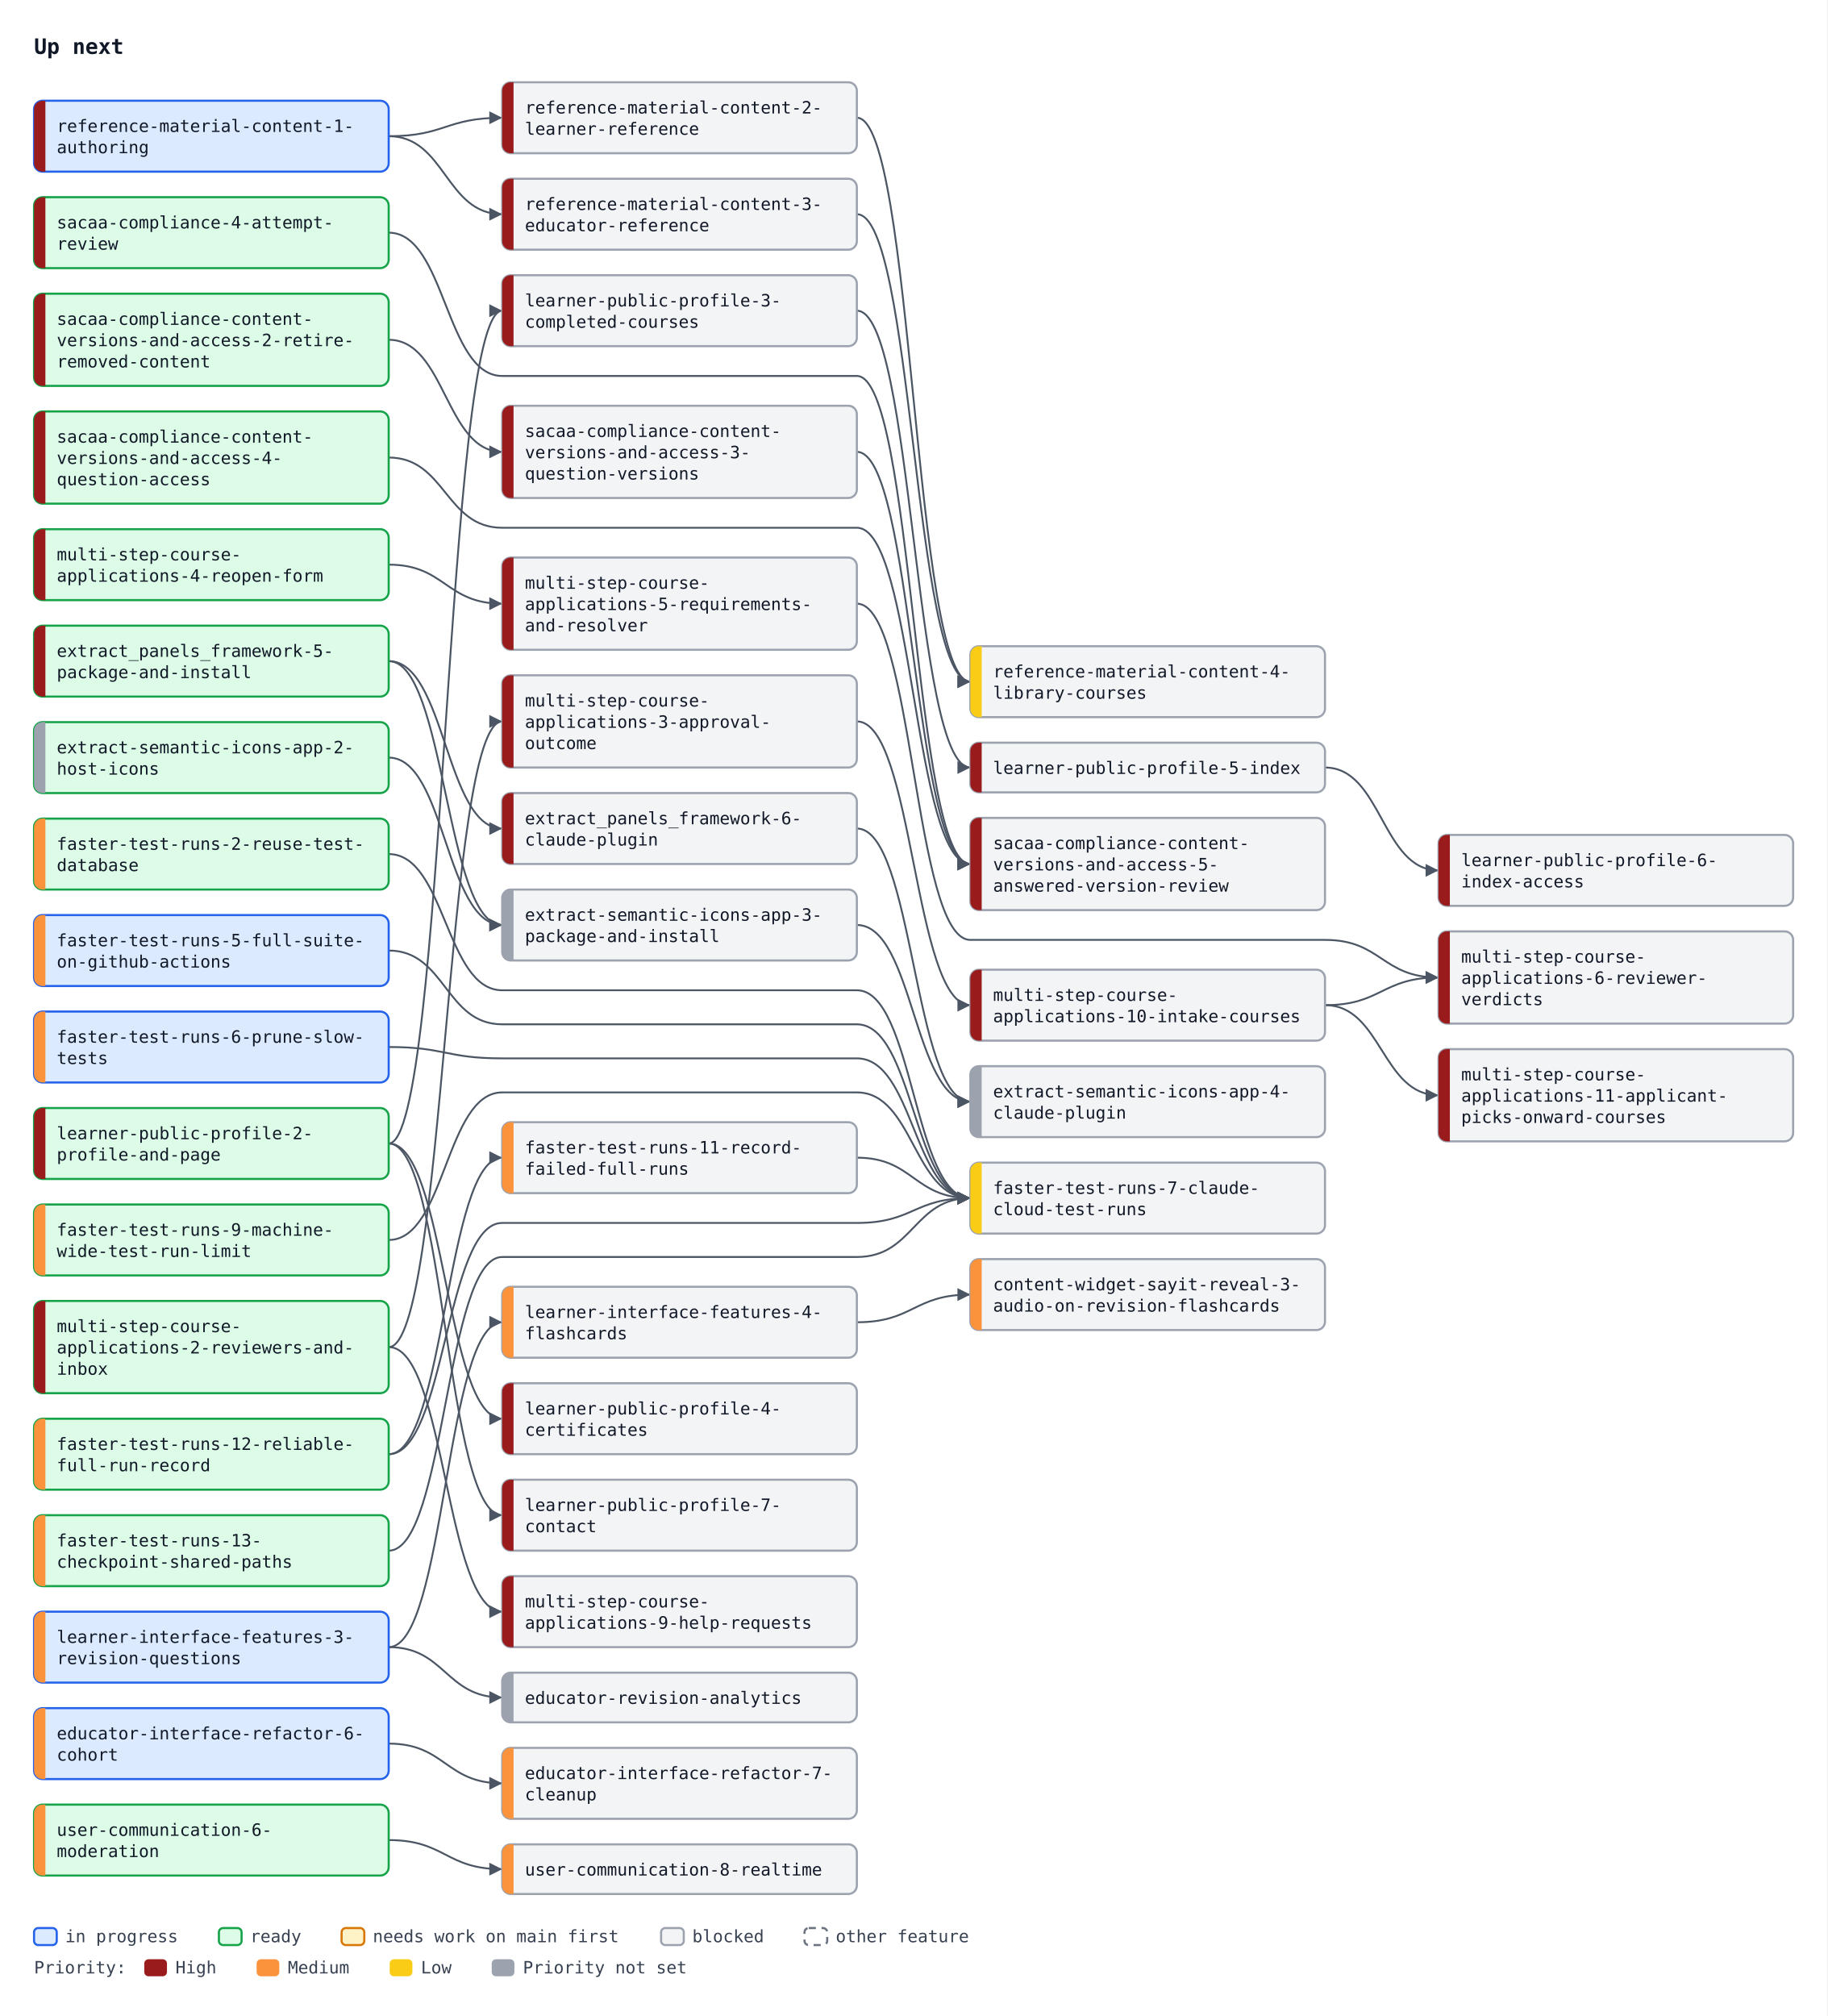
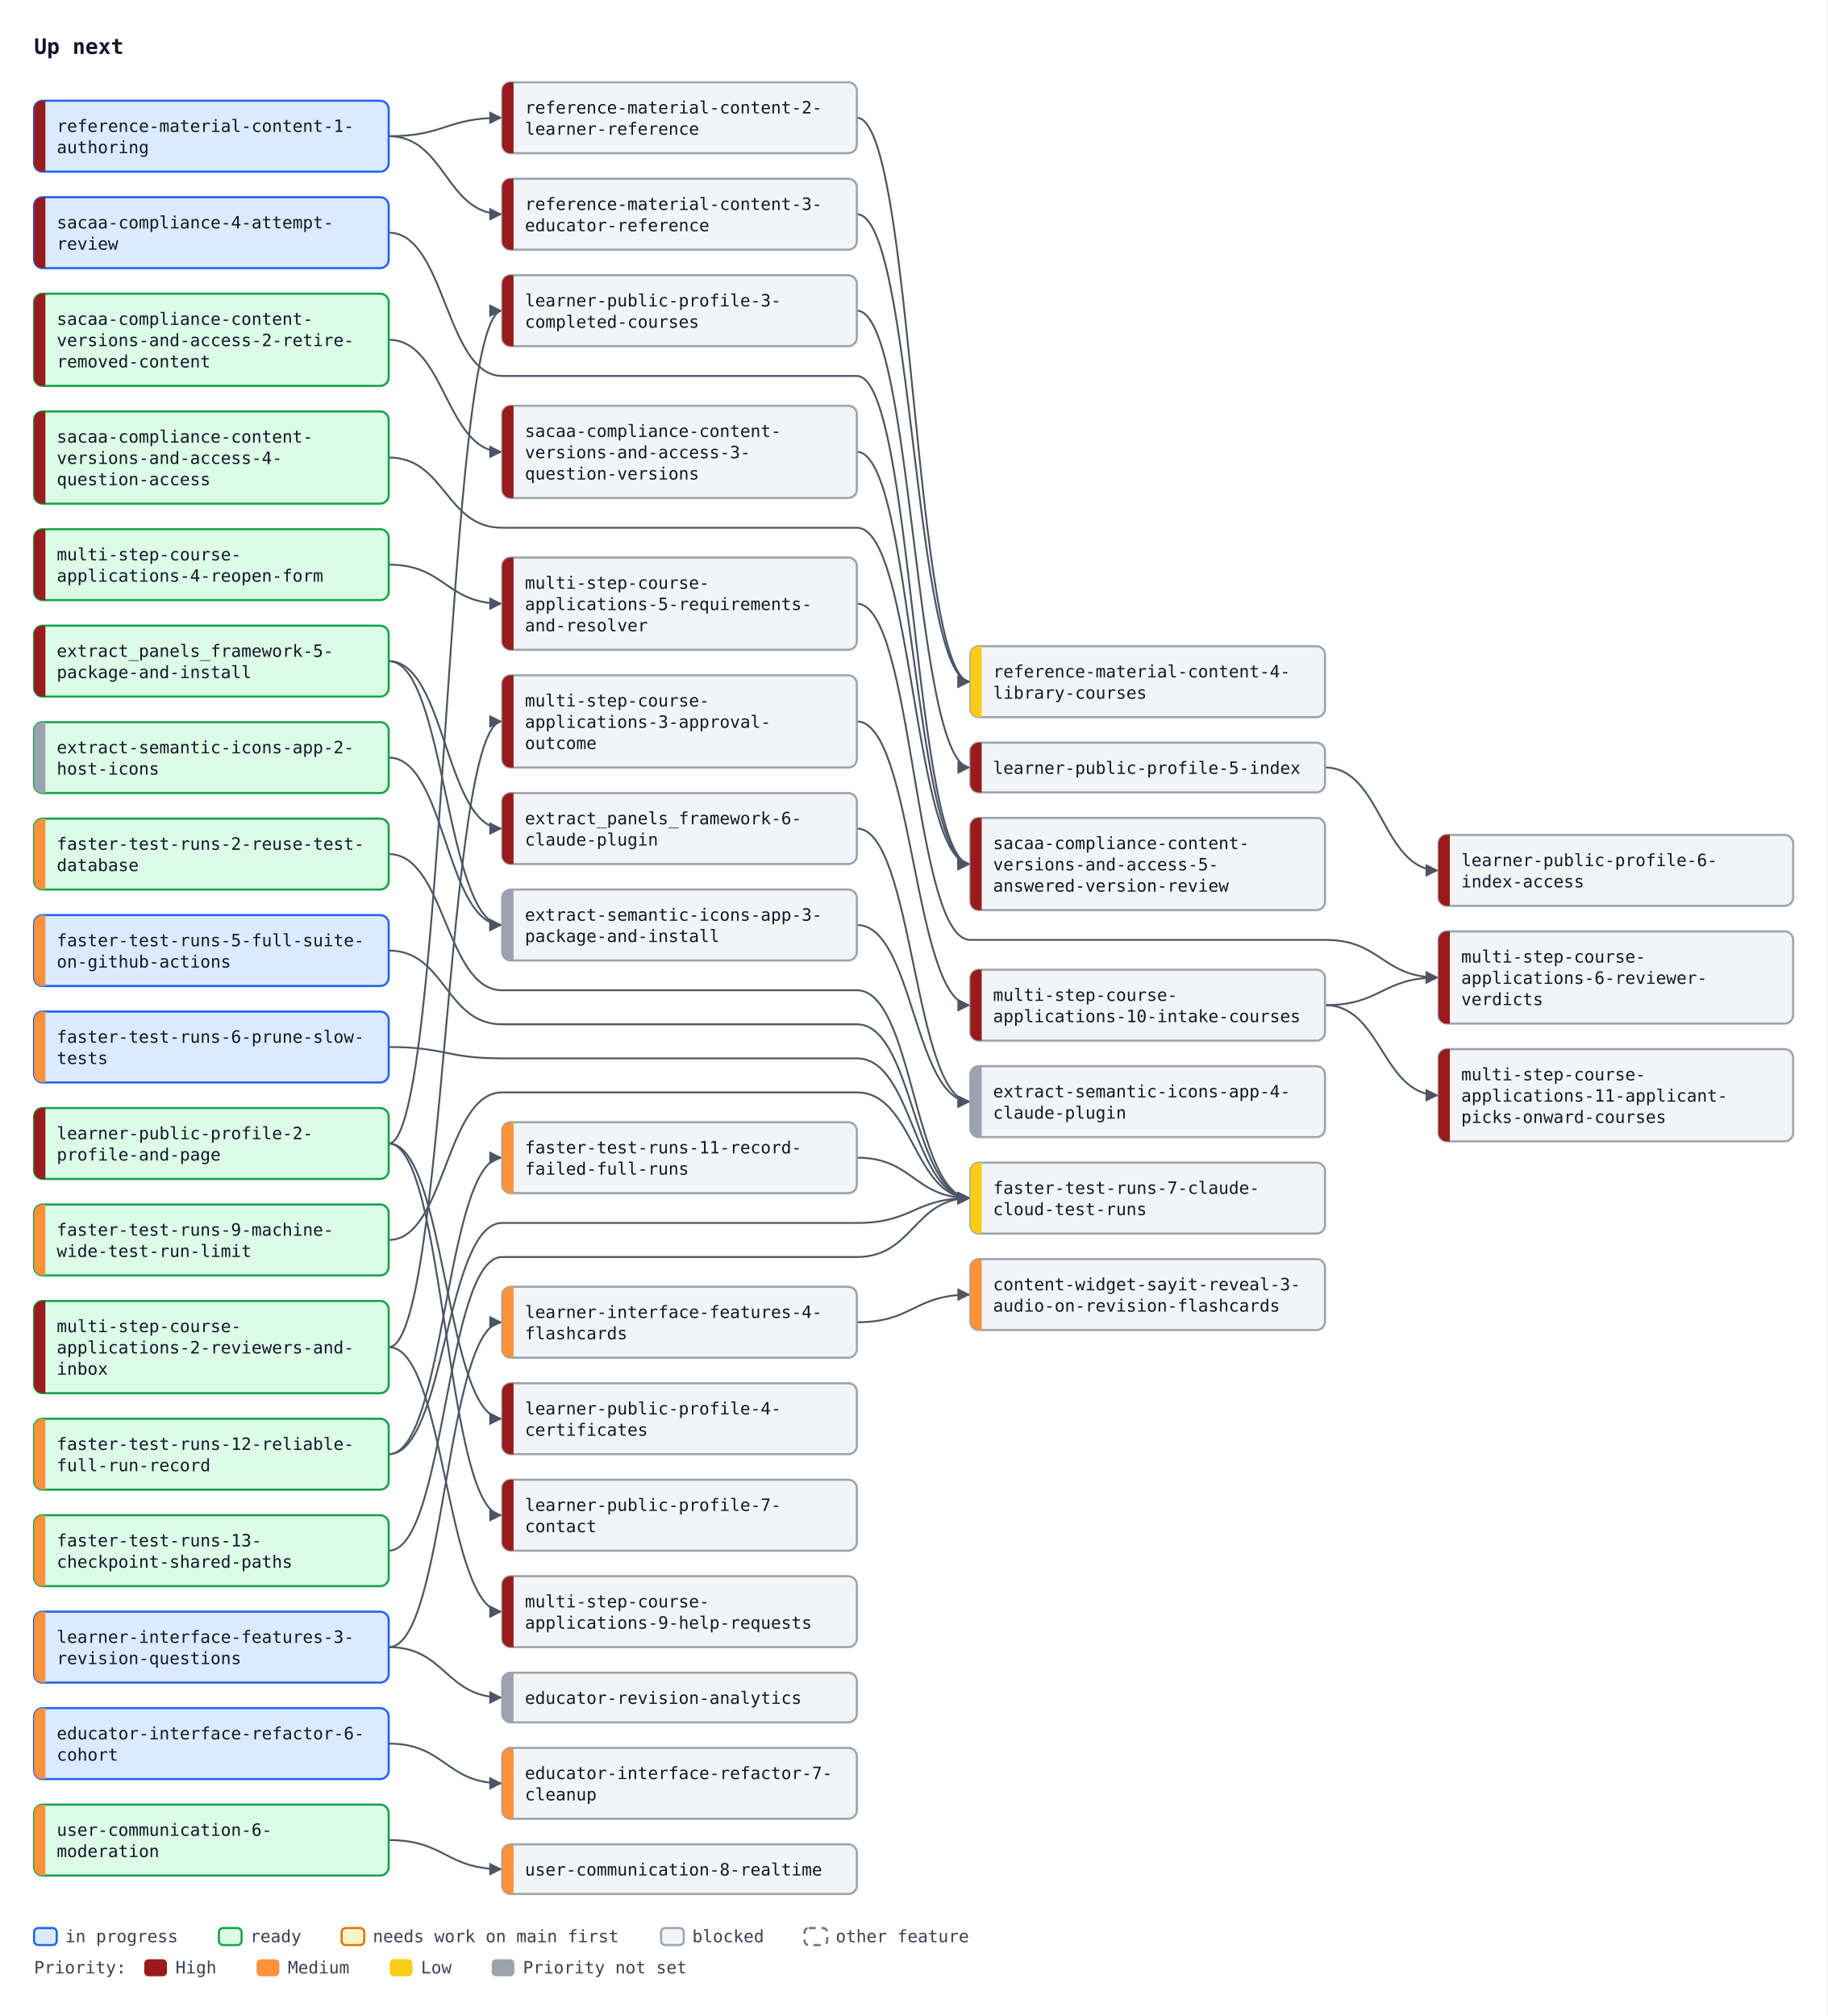
<svg xmlns="http://www.w3.org/2000/svg" width="1288" height="1421" viewBox="0 0 1288 1421" font-family="ui-monospace, SFMono-Regular, Menlo, Consolas, monospace" font-size="12">
  <defs>
    <marker id="arrow" viewBox="0 0 10 10" refX="10" refY="5" markerWidth="7" markerHeight="7" orient="auto-start-reverse">
      <path d="M0,0 L10,5 L0,10 z" fill="#4b5563" />
    </marker>
  </defs>
  <rect width="1288" height="1421" fill="#ffffff" />
  <text x="24" y="38" font-size="15" font-weight="bold" fill="#111827">Up next</text>
  <path d="M274.0,96.0 C314.0,96.0 314.0,83.0 354.0,83.0" fill="none" stroke="#4b5563" stroke-width="1.3" marker-end="url(#arrow)" />
  <path d="M274.0,96.0 C314.0,96.0 314.0,151.0 354.0,151.0" fill="none" stroke="#4b5563" stroke-width="1.3" marker-end="url(#arrow)" />
  <path d="M604.0,83.0 C644.0,83.0 644.0,480.5 684.0,480.5" fill="none" stroke="#4b5563" stroke-width="1.3" marker-end="url(#arrow)" />
  <path d="M604.0,151.0 C644.0,151.0 644.0,480.5 684.0,480.5" fill="none" stroke="#4b5563" stroke-width="1.3" marker-end="url(#arrow)" />
  <path d="M274.0,239.5 C314.0,239.5 314.0,318.5 354.0,318.5" fill="none" stroke="#4b5563" stroke-width="1.3" marker-end="url(#arrow)" />
  <path d="M274.0,164.0 C314.0,164.0 314.0,265.0 354.0,265.0 L604.0,265.0 C644.0,265.0 644.0,609.0 684.0,609.0" fill="none" stroke="#4b5563" stroke-width="1.3" marker-end="url(#arrow)" />
  <path d="M604.0,318.5 C644.0,318.5 644.0,609.0 684.0,609.0" fill="none" stroke="#4b5563" stroke-width="1.3" marker-end="url(#arrow)" />
  <path d="M274.0,322.5 C314.0,322.5 314.0,372.0 354.0,372.0 L604.0,372.0 C644.0,372.0 644.0,609.0 684.0,609.0" fill="none" stroke="#4b5563" stroke-width="1.3" marker-end="url(#arrow)" />
  <path d="M274.0,466.0 C314.0,466.0 314.0,584.0 354.0,584.0" fill="none" stroke="#4b5563" stroke-width="1.3" marker-end="url(#arrow)" />
  <path d="M274.0,806.0 C314.0,806.0 314.0,219.0 354.0,219.0" fill="none" stroke="#4b5563" stroke-width="1.3" marker-end="url(#arrow)" />
  <path d="M274.0,806.0 C314.0,806.0 314.0,1000.0 354.0,1000.0" fill="none" stroke="#4b5563" stroke-width="1.3" marker-end="url(#arrow)" />
  <path d="M604.0,219.0 C644.0,219.0 644.0,541.0 684.0,541.0" fill="none" stroke="#4b5563" stroke-width="1.3" marker-end="url(#arrow)" />
  <path d="M934.0,541.0 C974.0,541.0 974.0,613.5 1014.0,613.5" fill="none" stroke="#4b5563" stroke-width="1.3" marker-end="url(#arrow)" />
  <path d="M274.0,806.0 C314.0,806.0 314.0,1068.0 354.0,1068.0" fill="none" stroke="#4b5563" stroke-width="1.3" marker-end="url(#arrow)" />
  <path d="M274.0,949.5 C314.0,949.5 314.0,508.5 354.0,508.5" fill="none" stroke="#4b5563" stroke-width="1.3" marker-end="url(#arrow)" />
  <path d="M274.0,398.0 C314.0,398.0 314.0,425.5 354.0,425.5" fill="none" stroke="#4b5563" stroke-width="1.3" marker-end="url(#arrow)" />
  <path d="M604.0,425.5 C644.0,425.5 644.0,662.5 684.0,662.5 L934.0,662.5 C974.0,662.5 974.0,689.0 1014.0,689.0" fill="none" stroke="#4b5563" stroke-width="1.3" marker-end="url(#arrow)" />
  <path d="M934.0,708.5 C974.0,708.5 974.0,689.0 1014.0,689.0" fill="none" stroke="#4b5563" stroke-width="1.3" marker-end="url(#arrow)" />
  <path d="M274.0,949.5 C314.0,949.5 314.0,1136.0 354.0,1136.0" fill="none" stroke="#4b5563" stroke-width="1.3" marker-end="url(#arrow)" />
  <path d="M604.0,508.5 C644.0,508.5 644.0,708.5 684.0,708.5" fill="none" stroke="#4b5563" stroke-width="1.3" marker-end="url(#arrow)" />
  <path d="M934.0,708.5 C974.0,708.5 974.0,772.0 1014.0,772.0" fill="none" stroke="#4b5563" stroke-width="1.3" marker-end="url(#arrow)" />
  <path d="M274.0,602.0 C314.0,602.0 314.0,698.0 354.0,698.0 L604.0,698.0 C644.0,698.0 644.0,844.5 684.0,844.5" fill="none" stroke="#4b5563" stroke-width="1.3" marker-end="url(#arrow)" />
  <path d="M274.0,670.0 C314.0,670.0 314.0,722.0 354.0,722.0 L604.0,722.0 C644.0,722.0 644.0,844.5 684.0,844.5" fill="none" stroke="#4b5563" stroke-width="1.3" marker-end="url(#arrow)" />
  <path d="M274.0,738.0 C314.0,738.0 314.0,746.0 354.0,746.0 L604.0,746.0 C644.0,746.0 644.0,844.5 684.0,844.5" fill="none" stroke="#4b5563" stroke-width="1.3" marker-end="url(#arrow)" />
  <path d="M274.0,874.0 C314.0,874.0 314.0,770.0 354.0,770.0 L604.0,770.0 C644.0,770.0 644.0,844.5 684.0,844.5" fill="none" stroke="#4b5563" stroke-width="1.3" marker-end="url(#arrow)" />
  <path d="M604.0,816.0 C644.0,816.0 644.0,844.5 684.0,844.5" fill="none" stroke="#4b5563" stroke-width="1.3" marker-end="url(#arrow)" />
  <path d="M274.0,1025.0 C314.0,1025.0 314.0,862.0 354.0,862.0 L604.0,862.0 C644.0,862.0 644.0,844.5 684.0,844.5" fill="none" stroke="#4b5563" stroke-width="1.3" marker-end="url(#arrow)" />
  <path d="M274.0,1093.0 C314.0,1093.0 314.0,886.0 354.0,886.0 L604.0,886.0 C644.0,886.0 644.0,844.5 684.0,844.5" fill="none" stroke="#4b5563" stroke-width="1.3" marker-end="url(#arrow)" />
  <path d="M274.0,1025.0 C314.0,1025.0 314.0,816.0 354.0,816.0" fill="none" stroke="#4b5563" stroke-width="1.3" marker-end="url(#arrow)" />
  <path d="M274.0,1229.0 C314.0,1229.0 314.0,1257.0 354.0,1257.0" fill="none" stroke="#4b5563" stroke-width="1.3" marker-end="url(#arrow)" />
  <path d="M274.0,1161.0 C314.0,1161.0 314.0,932.0 354.0,932.0" fill="none" stroke="#4b5563" stroke-width="1.3" marker-end="url(#arrow)" />
  <path d="M274.0,1161.0 C314.0,1161.0 314.0,1196.5 354.0,1196.5" fill="none" stroke="#4b5563" stroke-width="1.3" marker-end="url(#arrow)" />
  <path d="M604.0,932.0 C644.0,932.0 644.0,912.5 684.0,912.5" fill="none" stroke="#4b5563" stroke-width="1.3" marker-end="url(#arrow)" />
  <path d="M274.0,1297.0 C314.0,1297.0 314.0,1317.5 354.0,1317.5" fill="none" stroke="#4b5563" stroke-width="1.3" marker-end="url(#arrow)" />
  <path d="M274.0,534.0 C314.0,534.0 314.0,652.0 354.0,652.0" fill="none" stroke="#4b5563" stroke-width="1.3" marker-end="url(#arrow)" />
  <path d="M274.0,466.0 C314.0,466.0 314.0,652.0 354.0,652.0" fill="none" stroke="#4b5563" stroke-width="1.3" marker-end="url(#arrow)" />
  <path d="M604.0,652.0 C644.0,652.0 644.0,776.5 684.0,776.5" fill="none" stroke="#4b5563" stroke-width="1.3" marker-end="url(#arrow)" />
  <path d="M604.0,584.0 C644.0,584.0 644.0,776.5 684.0,776.5" fill="none" stroke="#4b5563" stroke-width="1.3" marker-end="url(#arrow)" />
  <rect x="24.0" y="71.0" width="250" height="50" rx="6" fill="#dbeafe" stroke="#2563eb" stroke-width="1.5" />
  <path d="M32.0,71.0 H30.0 A6,6 0 0 0 24.0,77.0 V115.0 A6,6 0 0 0 30.0,121.0 H32.0 Z" fill="#991b1b" />
  <text x="40.0" y="93.0" fill="#111827">reference-material-content-1-</text>
  <text x="40.0" y="108.0" fill="#111827">authoring</text>
  <rect x="354.0" y="58.0" width="250" height="50" rx="6" fill="#f3f4f6" stroke="#9ca3af" stroke-width="1.5" />
  <path d="M362.0,58.0 H360.0 A6,6 0 0 0 354.0,64.0 V102.0 A6,6 0 0 0 360.0,108.0 H362.0 Z" fill="#991b1b" />
  <text x="370.0" y="80.0" fill="#111827">reference-material-content-2-</text>
  <text x="370.0" y="95.0" fill="#111827">learner-reference</text>
  <rect x="354.0" y="126.0" width="250" height="50" rx="6" fill="#f3f4f6" stroke="#9ca3af" stroke-width="1.5" />
  <path d="M362.0,126.0 H360.0 A6,6 0 0 0 354.0,132.0 V170.0 A6,6 0 0 0 360.0,176.0 H362.0 Z" fill="#991b1b" />
  <text x="370.0" y="148.0" fill="#111827">reference-material-content-3-</text>
  <text x="370.0" y="163.0" fill="#111827">educator-reference</text>
  <rect x="684.0" y="455.5" width="250" height="50" rx="6" fill="#f3f4f6" stroke="#9ca3af" stroke-width="1.5" />
  <path d="M692.0,455.5 H690.0 A6,6 0 0 0 684.0,461.5 V499.5 A6,6 0 0 0 690.0,505.5 H692.0 Z" fill="#facc15" />
  <text x="700.0" y="477.5" fill="#111827">reference-material-content-4-</text>
  <text x="700.0" y="492.5" fill="#111827">library-courses</text>
-   <rect x="24.0" y="139.0" width="250" height="50" rx="6" fill="#dcfce7" stroke="#16a34a" stroke-width="1.5" />
+   <rect x="24.0" y="139.0" width="250" height="50" rx="6" fill="#dbeafe" stroke="#2563eb" stroke-width="1.5" />
  <path d="M32.0,139.0 H30.0 A6,6 0 0 0 24.0,145.0 V183.0 A6,6 0 0 0 30.0,189.0 H32.0 Z" fill="#991b1b" />
  <text x="40.0" y="161.0" fill="#111827">sacaa-compliance-4-attempt-</text>
  <text x="40.0" y="176.0" fill="#111827">review</text>
  <rect x="24.0" y="207.0" width="250" height="65" rx="6" fill="#dcfce7" stroke="#16a34a" stroke-width="1.5" />
  <path d="M32.0,207.0 H30.0 A6,6 0 0 0 24.0,213.0 V266.0 A6,6 0 0 0 30.0,272.0 H32.0 Z" fill="#991b1b" />
  <text x="40.0" y="229.0" fill="#111827">sacaa-compliance-content-</text>
  <text x="40.0" y="244.0" fill="#111827">versions-and-access-2-retire-</text>
  <text x="40.0" y="259.0" fill="#111827">removed-content</text>
  <rect x="354.0" y="286.0" width="250" height="65" rx="6" fill="#f3f4f6" stroke="#9ca3af" stroke-width="1.5" />
  <path d="M362.0,286.0 H360.0 A6,6 0 0 0 354.0,292.0 V345.0 A6,6 0 0 0 360.0,351.0 H362.0 Z" fill="#991b1b" />
  <text x="370.0" y="308.0" fill="#111827">sacaa-compliance-content-</text>
  <text x="370.0" y="323.0" fill="#111827">versions-and-access-3-</text>
  <text x="370.0" y="338.0" fill="#111827">question-versions</text>
  <rect x="24.0" y="290.0" width="250" height="65" rx="6" fill="#dcfce7" stroke="#16a34a" stroke-width="1.5" />
  <path d="M32.0,290.0 H30.0 A6,6 0 0 0 24.0,296.0 V349.0 A6,6 0 0 0 30.0,355.0 H32.0 Z" fill="#991b1b" />
  <text x="40.0" y="312.0" fill="#111827">sacaa-compliance-content-</text>
  <text x="40.0" y="327.0" fill="#111827">versions-and-access-4-</text>
  <text x="40.0" y="342.0" fill="#111827">question-access</text>
  <rect x="684.0" y="576.5" width="250" height="65" rx="6" fill="#f3f4f6" stroke="#9ca3af" stroke-width="1.5" />
  <path d="M692.0,576.5 H690.0 A6,6 0 0 0 684.0,582.5 V635.5 A6,6 0 0 0 690.0,641.5 H692.0 Z" fill="#991b1b" />
  <text x="700.0" y="598.5" fill="#111827">sacaa-compliance-content-</text>
  <text x="700.0" y="613.5" fill="#111827">versions-and-access-5-</text>
  <text x="700.0" y="628.5" fill="#111827">answered-version-review</text>
  <rect x="24.0" y="441.0" width="250" height="50" rx="6" fill="#dcfce7" stroke="#16a34a" stroke-width="1.5" />
  <path d="M32.0,441.0 H30.0 A6,6 0 0 0 24.0,447.0 V485.0 A6,6 0 0 0 30.0,491.0 H32.0 Z" fill="#991b1b" />
  <text x="40.0" y="463.0" fill="#111827">extract_panels_framework-5-</text>
  <text x="40.0" y="478.0" fill="#111827">package-and-install</text>
  <rect x="354.0" y="559.0" width="250" height="50" rx="6" fill="#f3f4f6" stroke="#9ca3af" stroke-width="1.5" />
  <path d="M362.0,559.0 H360.0 A6,6 0 0 0 354.0,565.0 V603.0 A6,6 0 0 0 360.0,609.0 H362.0 Z" fill="#991b1b" />
  <text x="370.0" y="581.0" fill="#111827">extract_panels_framework-6-</text>
  <text x="370.0" y="596.0" fill="#111827">claude-plugin</text>
  <rect x="24.0" y="781.0" width="250" height="50" rx="6" fill="#dcfce7" stroke="#16a34a" stroke-width="1.5" />
  <path d="M32.0,781.0 H30.0 A6,6 0 0 0 24.0,787.0 V825.0 A6,6 0 0 0 30.0,831.0 H32.0 Z" fill="#991b1b" />
  <text x="40.0" y="803.0" fill="#111827">learner-public-profile-2-</text>
  <text x="40.0" y="818.0" fill="#111827">profile-and-page</text>
  <rect x="354.0" y="194.0" width="250" height="50" rx="6" fill="#f3f4f6" stroke="#9ca3af" stroke-width="1.5" />
  <path d="M362.0,194.0 H360.0 A6,6 0 0 0 354.0,200.0 V238.0 A6,6 0 0 0 360.0,244.0 H362.0 Z" fill="#991b1b" />
  <text x="370.0" y="216.0" fill="#111827">learner-public-profile-3-</text>
  <text x="370.0" y="231.0" fill="#111827">completed-courses</text>
  <rect x="354.0" y="975.0" width="250" height="50" rx="6" fill="#f3f4f6" stroke="#9ca3af" stroke-width="1.5" />
  <path d="M362.0,975.0 H360.0 A6,6 0 0 0 354.0,981.0 V1019.0 A6,6 0 0 0 360.0,1025.0 H362.0 Z" fill="#991b1b" />
  <text x="370.0" y="997.0" fill="#111827">learner-public-profile-4-</text>
  <text x="370.0" y="1012.0" fill="#111827">certificates</text>
  <rect x="684.0" y="523.5" width="250" height="35" rx="6" fill="#f3f4f6" stroke="#9ca3af" stroke-width="1.5" />
  <path d="M692.0,523.5 H690.0 A6,6 0 0 0 684.0,529.5 V552.5 A6,6 0 0 0 690.0,558.5 H692.0 Z" fill="#991b1b" />
  <text x="700.0" y="545.5" fill="#111827">learner-public-profile-5-index</text>
  <rect x="1014.0" y="588.5" width="250" height="50" rx="6" fill="#f3f4f6" stroke="#9ca3af" stroke-width="1.5" />
  <path d="M1022.0,588.5 H1020.0 A6,6 0 0 0 1014.0,594.5 V632.5 A6,6 0 0 0 1020.0,638.5 H1022.0 Z" fill="#991b1b" />
  <text x="1030.0" y="610.5" fill="#111827">learner-public-profile-6-</text>
  <text x="1030.0" y="625.5" fill="#111827">index-access</text>
  <rect x="354.0" y="1043.0" width="250" height="50" rx="6" fill="#f3f4f6" stroke="#9ca3af" stroke-width="1.5" />
  <path d="M362.0,1043.0 H360.0 A6,6 0 0 0 354.0,1049.0 V1087.0 A6,6 0 0 0 360.0,1093.0 H362.0 Z" fill="#991b1b" />
  <text x="370.0" y="1065.0" fill="#111827">learner-public-profile-7-</text>
  <text x="370.0" y="1080.0" fill="#111827">contact</text>
  <rect x="24.0" y="917.0" width="250" height="65" rx="6" fill="#dcfce7" stroke="#16a34a" stroke-width="1.5" />
  <path d="M32.0,917.0 H30.0 A6,6 0 0 0 24.0,923.0 V976.0 A6,6 0 0 0 30.0,982.0 H32.0 Z" fill="#991b1b" />
  <text x="40.0" y="939.0" fill="#111827">multi-step-course-</text>
  <text x="40.0" y="954.0" fill="#111827">applications-2-reviewers-and-</text>
  <text x="40.0" y="969.0" fill="#111827">inbox</text>
  <rect x="354.0" y="476.0" width="250" height="65" rx="6" fill="#f3f4f6" stroke="#9ca3af" stroke-width="1.5" />
  <path d="M362.0,476.0 H360.0 A6,6 0 0 0 354.0,482.0 V535.0 A6,6 0 0 0 360.0,541.0 H362.0 Z" fill="#991b1b" />
  <text x="370.0" y="498.0" fill="#111827">multi-step-course-</text>
  <text x="370.0" y="513.0" fill="#111827">applications-3-approval-</text>
  <text x="370.0" y="528.0" fill="#111827">outcome</text>
  <rect x="24.0" y="373.0" width="250" height="50" rx="6" fill="#dcfce7" stroke="#16a34a" stroke-width="1.5" />
  <path d="M32.0,373.0 H30.0 A6,6 0 0 0 24.0,379.0 V417.0 A6,6 0 0 0 30.0,423.0 H32.0 Z" fill="#991b1b" />
  <text x="40.0" y="395.0" fill="#111827">multi-step-course-</text>
  <text x="40.0" y="410.0" fill="#111827">applications-4-reopen-form</text>
  <rect x="354.0" y="393.0" width="250" height="65" rx="6" fill="#f3f4f6" stroke="#9ca3af" stroke-width="1.5" />
  <path d="M362.0,393.0 H360.0 A6,6 0 0 0 354.0,399.0 V452.0 A6,6 0 0 0 360.0,458.0 H362.0 Z" fill="#991b1b" />
  <text x="370.0" y="415.0" fill="#111827">multi-step-course-</text>
  <text x="370.0" y="430.0" fill="#111827">applications-5-requirements-</text>
  <text x="370.0" y="445.0" fill="#111827">and-resolver</text>
  <rect x="1014.0" y="656.5" width="250" height="65" rx="6" fill="#f3f4f6" stroke="#9ca3af" stroke-width="1.5" />
  <path d="M1022.0,656.5 H1020.0 A6,6 0 0 0 1014.0,662.5 V715.5 A6,6 0 0 0 1020.0,721.5 H1022.0 Z" fill="#991b1b" />
  <text x="1030.0" y="678.5" fill="#111827">multi-step-course-</text>
  <text x="1030.0" y="693.5" fill="#111827">applications-6-reviewer-</text>
  <text x="1030.0" y="708.5" fill="#111827">verdicts</text>
  <rect x="354.0" y="1111.0" width="250" height="50" rx="6" fill="#f3f4f6" stroke="#9ca3af" stroke-width="1.5" />
  <path d="M362.0,1111.0 H360.0 A6,6 0 0 0 354.0,1117.0 V1155.0 A6,6 0 0 0 360.0,1161.0 H362.0 Z" fill="#991b1b" />
  <text x="370.0" y="1133.0" fill="#111827">multi-step-course-</text>
  <text x="370.0" y="1148.0" fill="#111827">applications-9-help-requests</text>
  <rect x="684.0" y="683.5" width="250" height="50" rx="6" fill="#f3f4f6" stroke="#9ca3af" stroke-width="1.5" />
  <path d="M692.0,683.5 H690.0 A6,6 0 0 0 684.0,689.5 V727.5 A6,6 0 0 0 690.0,733.5 H692.0 Z" fill="#991b1b" />
  <text x="700.0" y="705.5" fill="#111827">multi-step-course-</text>
  <text x="700.0" y="720.5" fill="#111827">applications-10-intake-courses</text>
  <rect x="1014.0" y="739.5" width="250" height="65" rx="6" fill="#f3f4f6" stroke="#9ca3af" stroke-width="1.5" />
  <path d="M1022.0,739.5 H1020.0 A6,6 0 0 0 1014.0,745.5 V798.5 A6,6 0 0 0 1020.0,804.5 H1022.0 Z" fill="#991b1b" />
  <text x="1030.0" y="761.5" fill="#111827">multi-step-course-</text>
  <text x="1030.0" y="776.5" fill="#111827">applications-11-applicant-</text>
  <text x="1030.0" y="791.5" fill="#111827">picks-onward-courses</text>
  <rect x="24.0" y="577.0" width="250" height="50" rx="6" fill="#dcfce7" stroke="#16a34a" stroke-width="1.5" />
  <path d="M32.0,577.0 H30.0 A6,6 0 0 0 24.0,583.0 V621.0 A6,6 0 0 0 30.0,627.0 H32.0 Z" fill="#fb923c" />
  <text x="40.0" y="599.0" fill="#111827">faster-test-runs-2-reuse-test-</text>
  <text x="40.0" y="614.0" fill="#111827">database</text>
  <rect x="24.0" y="645.0" width="250" height="50" rx="6" fill="#dbeafe" stroke="#2563eb" stroke-width="1.5" />
  <path d="M32.0,645.0 H30.0 A6,6 0 0 0 24.0,651.0 V689.0 A6,6 0 0 0 30.0,695.0 H32.0 Z" fill="#fb923c" />
  <text x="40.0" y="667.0" fill="#111827">faster-test-runs-5-full-suite-</text>
  <text x="40.0" y="682.0" fill="#111827">on-github-actions</text>
  <rect x="24.0" y="713.0" width="250" height="50" rx="6" fill="#dbeafe" stroke="#2563eb" stroke-width="1.5" />
  <path d="M32.0,713.0 H30.0 A6,6 0 0 0 24.0,719.0 V757.0 A6,6 0 0 0 30.0,763.0 H32.0 Z" fill="#fb923c" />
  <text x="40.0" y="735.0" fill="#111827">faster-test-runs-6-prune-slow-</text>
  <text x="40.0" y="750.0" fill="#111827">tests</text>
  <rect x="684.0" y="819.5" width="250" height="50" rx="6" fill="#f3f4f6" stroke="#9ca3af" stroke-width="1.5" />
  <path d="M692.0,819.5 H690.0 A6,6 0 0 0 684.0,825.5 V863.5 A6,6 0 0 0 690.0,869.5 H692.0 Z" fill="#facc15" />
  <text x="700.0" y="841.5" fill="#111827">faster-test-runs-7-claude-</text>
  <text x="700.0" y="856.5" fill="#111827">cloud-test-runs</text>
  <rect x="24.0" y="849.0" width="250" height="50" rx="6" fill="#dcfce7" stroke="#16a34a" stroke-width="1.5" />
  <path d="M32.0,849.0 H30.0 A6,6 0 0 0 24.0,855.0 V893.0 A6,6 0 0 0 30.0,899.0 H32.0 Z" fill="#fb923c" />
  <text x="40.0" y="871.0" fill="#111827">faster-test-runs-9-machine-</text>
  <text x="40.0" y="886.0" fill="#111827">wide-test-run-limit</text>
  <rect x="354.0" y="791.0" width="250" height="50" rx="6" fill="#f3f4f6" stroke="#9ca3af" stroke-width="1.5" />
  <path d="M362.0,791.0 H360.0 A6,6 0 0 0 354.0,797.0 V835.0 A6,6 0 0 0 360.0,841.0 H362.0 Z" fill="#fb923c" />
  <text x="370.0" y="813.0" fill="#111827">faster-test-runs-11-record-</text>
  <text x="370.0" y="828.0" fill="#111827">failed-full-runs</text>
  <rect x="24.0" y="1000.0" width="250" height="50" rx="6" fill="#dcfce7" stroke="#16a34a" stroke-width="1.5" />
  <path d="M32.0,1000.0 H30.0 A6,6 0 0 0 24.0,1006.0 V1044.0 A6,6 0 0 0 30.0,1050.0 H32.0 Z" fill="#fb923c" />
  <text x="40.0" y="1022.0" fill="#111827">faster-test-runs-12-reliable-</text>
  <text x="40.0" y="1037.0" fill="#111827">full-run-record</text>
  <rect x="24.0" y="1068.0" width="250" height="50" rx="6" fill="#dcfce7" stroke="#16a34a" stroke-width="1.5" />
  <path d="M32.0,1068.0 H30.0 A6,6 0 0 0 24.0,1074.0 V1112.0 A6,6 0 0 0 30.0,1118.0 H32.0 Z" fill="#fb923c" />
  <text x="40.0" y="1090.0" fill="#111827">faster-test-runs-13-</text>
  <text x="40.0" y="1105.0" fill="#111827">checkpoint-shared-paths</text>
  <rect x="24.0" y="1204.0" width="250" height="50" rx="6" fill="#dbeafe" stroke="#2563eb" stroke-width="1.5" />
  <path d="M32.0,1204.0 H30.0 A6,6 0 0 0 24.0,1210.0 V1248.0 A6,6 0 0 0 30.0,1254.0 H32.0 Z" fill="#fb923c" />
  <text x="40.0" y="1226.0" fill="#111827">educator-interface-refactor-6-</text>
  <text x="40.0" y="1241.0" fill="#111827">cohort</text>
  <rect x="354.0" y="1232.0" width="250" height="50" rx="6" fill="#f3f4f6" stroke="#9ca3af" stroke-width="1.5" />
  <path d="M362.0,1232.0 H360.0 A6,6 0 0 0 354.0,1238.0 V1276.0 A6,6 0 0 0 360.0,1282.0 H362.0 Z" fill="#fb923c" />
  <text x="370.0" y="1254.0" fill="#111827">educator-interface-refactor-7-</text>
  <text x="370.0" y="1269.0" fill="#111827">cleanup</text>
  <rect x="24.0" y="1136.0" width="250" height="50" rx="6" fill="#dbeafe" stroke="#2563eb" stroke-width="1.5" />
  <path d="M32.0,1136.0 H30.0 A6,6 0 0 0 24.0,1142.0 V1180.0 A6,6 0 0 0 30.0,1186.0 H32.0 Z" fill="#fb923c" />
  <text x="40.0" y="1158.0" fill="#111827">learner-interface-features-3-</text>
  <text x="40.0" y="1173.0" fill="#111827">revision-questions</text>
  <rect x="354.0" y="907.0" width="250" height="50" rx="6" fill="#f3f4f6" stroke="#9ca3af" stroke-width="1.5" />
  <path d="M362.0,907.0 H360.0 A6,6 0 0 0 354.0,913.0 V951.0 A6,6 0 0 0 360.0,957.0 H362.0 Z" fill="#fb923c" />
  <text x="370.0" y="929.0" fill="#111827">learner-interface-features-4-</text>
  <text x="370.0" y="944.0" fill="#111827">flashcards</text>
  <rect x="354.0" y="1179.0" width="250" height="35" rx="6" fill="#f3f4f6" stroke="#9ca3af" stroke-width="1.5" />
  <path d="M362.0,1179.0 H360.0 A6,6 0 0 0 354.0,1185.0 V1208.0 A6,6 0 0 0 360.0,1214.0 H362.0 Z" fill="#9ca3af" />
  <text x="370.0" y="1201.0" fill="#111827">educator-revision-analytics</text>
  <rect x="684.0" y="887.5" width="250" height="50" rx="6" fill="#f3f4f6" stroke="#9ca3af" stroke-width="1.5" />
  <path d="M692.0,887.5 H690.0 A6,6 0 0 0 684.0,893.5 V931.5 A6,6 0 0 0 690.0,937.5 H692.0 Z" fill="#fb923c" />
  <text x="700.0" y="909.5" fill="#111827">content-widget-sayit-reveal-3-</text>
  <text x="700.0" y="924.5" fill="#111827">audio-on-revision-flashcards</text>
  <rect x="24.0" y="1272.0" width="250" height="50" rx="6" fill="#dcfce7" stroke="#16a34a" stroke-width="1.5" />
  <path d="M32.0,1272.0 H30.0 A6,6 0 0 0 24.0,1278.0 V1316.0 A6,6 0 0 0 30.0,1322.0 H32.0 Z" fill="#fb923c" />
  <text x="40.0" y="1294.0" fill="#111827">user-communication-6-</text>
  <text x="40.0" y="1309.0" fill="#111827">moderation</text>
  <rect x="354.0" y="1300.0" width="250" height="35" rx="6" fill="#f3f4f6" stroke="#9ca3af" stroke-width="1.5" />
  <path d="M362.0,1300.0 H360.0 A6,6 0 0 0 354.0,1306.0 V1329.0 A6,6 0 0 0 360.0,1335.0 H362.0 Z" fill="#fb923c" />
  <text x="370.0" y="1322.0" fill="#111827">user-communication-8-realtime</text>
  <rect x="24.0" y="509.0" width="250" height="50" rx="6" fill="#dcfce7" stroke="#16a34a" stroke-width="1.5" />
  <path d="M32.0,509.0 H30.0 A6,6 0 0 0 24.0,515.0 V553.0 A6,6 0 0 0 30.0,559.0 H32.0 Z" fill="#9ca3af" />
  <text x="40.0" y="531.0" fill="#111827">extract-semantic-icons-app-2-</text>
  <text x="40.0" y="546.0" fill="#111827">host-icons</text>
  <rect x="354.0" y="627.0" width="250" height="50" rx="6" fill="#f3f4f6" stroke="#9ca3af" stroke-width="1.5" />
  <path d="M362.0,627.0 H360.0 A6,6 0 0 0 354.0,633.0 V671.0 A6,6 0 0 0 360.0,677.0 H362.0 Z" fill="#9ca3af" />
  <text x="370.0" y="649.0" fill="#111827">extract-semantic-icons-app-3-</text>
  <text x="370.0" y="664.0" fill="#111827">package-and-install</text>
  <rect x="684.0" y="751.5" width="250" height="50" rx="6" fill="#f3f4f6" stroke="#9ca3af" stroke-width="1.5" />
  <path d="M692.0,751.5 H690.0 A6,6 0 0 0 684.0,757.5 V795.5 A6,6 0 0 0 690.0,801.5 H692.0 Z" fill="#9ca3af" />
  <text x="700.0" y="773.5" fill="#111827">extract-semantic-icons-app-4-</text>
  <text x="700.0" y="788.5" fill="#111827">claude-plugin</text>
  <rect x="24.0" y="1359" width="16" height="12" rx="3" fill="#dbeafe" stroke="#2563eb" stroke-width="1.5" />
  <text x="46.0" y="1369" fill="#374151">in progress</text>
  <rect x="154.3" y="1359" width="16" height="12" rx="3" fill="#dcfce7" stroke="#16a34a" stroke-width="1.5" />
  <text x="176.3" y="1369" fill="#374151">ready</text>
  <rect x="240.8" y="1359" width="16" height="12" rx="3" fill="#fef3c7" stroke="#d97706" stroke-width="1.5" />
  <text x="262.8" y="1369" fill="#374151">needs work on main first</text>
  <rect x="466.0" y="1359" width="16" height="12" rx="3" fill="#f3f4f6" stroke="#9ca3af" stroke-width="1.5" />
  <text x="488.0" y="1369" fill="#374151">blocked</text>
  <rect x="567.1" y="1359" width="16" height="12" rx="3" fill="#ffffff" stroke="#6b7280" stroke-width="1.5" stroke-dasharray="5 4" />
  <text x="589.1" y="1369" fill="#374151">other feature</text>
  <text x="24" y="1391" fill="#374151">Priority:</text>
  <rect x="101.7" y="1381" width="16" height="12" rx="3" fill="#991b1b" />
  <text x="123.7" y="1391" fill="#374151">High</text>
  <rect x="180.9" y="1381" width="16" height="12" rx="3" fill="#fb923c" />
  <text x="202.9" y="1391" fill="#374151">Medium</text>
  <rect x="274.7" y="1381" width="16" height="12" rx="3" fill="#facc15" />
  <text x="296.7" y="1391" fill="#374151">Low</text>
  <rect x="346.6" y="1381" width="16" height="12" rx="3" fill="#9ca3af" />
  <text x="368.6" y="1391" fill="#374151">Priority not set</text>
</svg>
